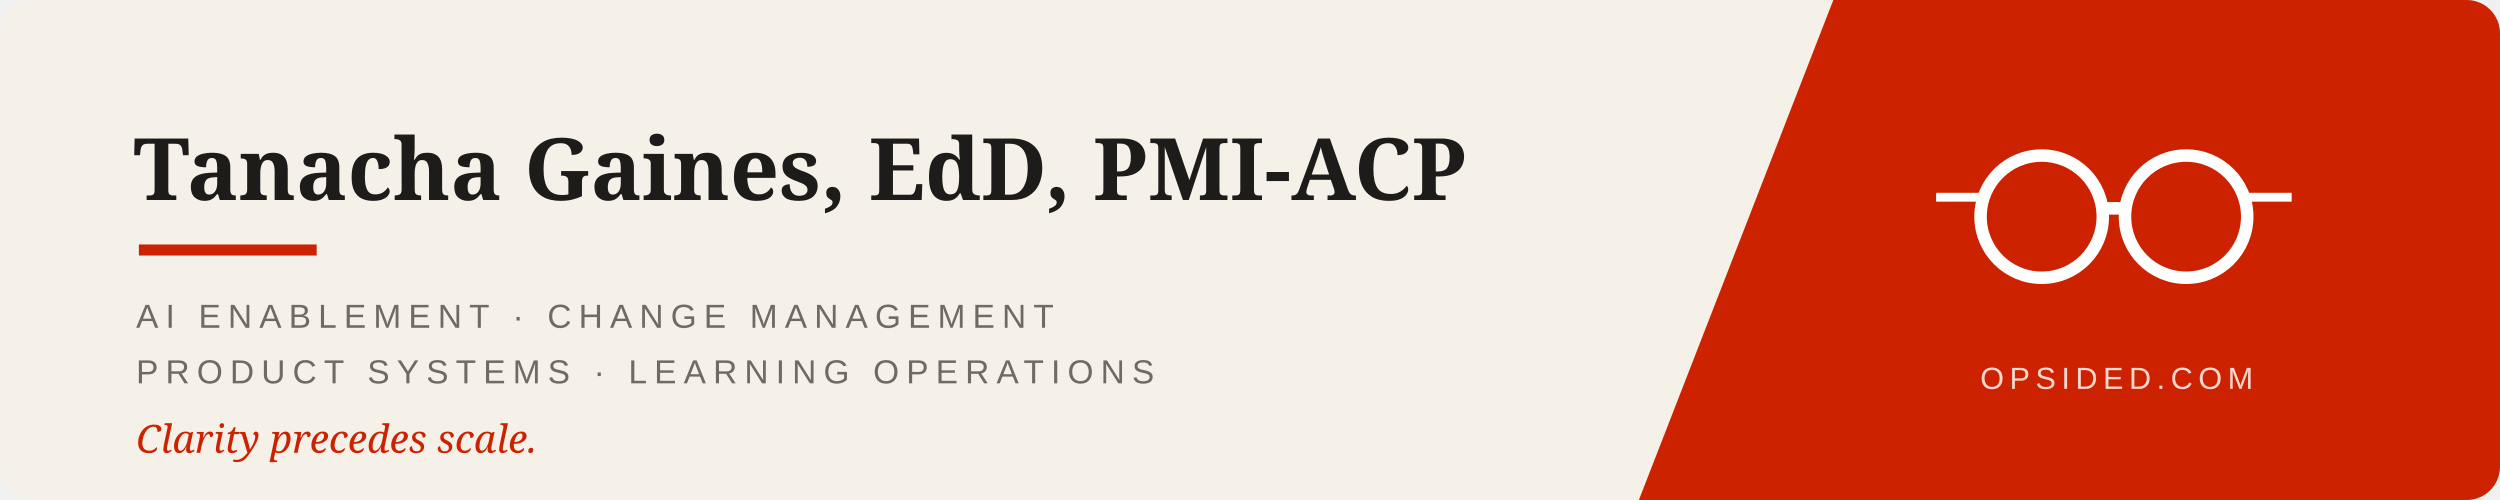
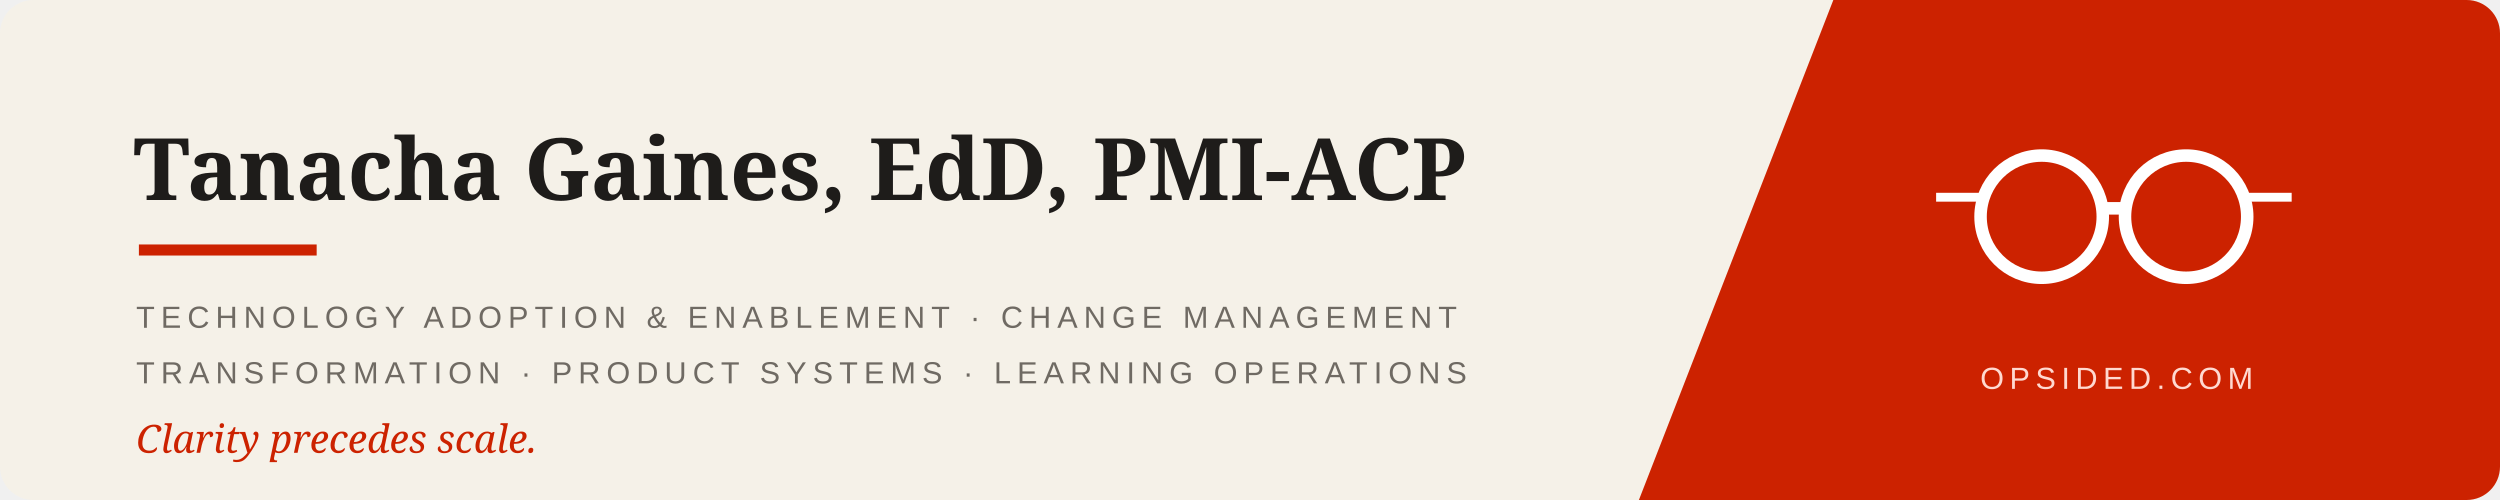
- <svg xmlns="http://www.w3.org/2000/svg" width="900" height="180" viewBox="0 0 900 180" role="img" aria-label="Tanacha Gaines, EdD, PMI-ACP: AI Enablement, Change Management, Product Systems, Learning Operations">
+ <svg xmlns="http://www.w3.org/2000/svg" width="900" height="180" viewBox="0 0 900 180" role="img" aria-label="Tanacha Gaines, EdD, PMI-ACP: Technology Adoption and Enablement, Change Management, Transformation, Product Systems, Learning Operations">
  <defs>
    <clipPath id="rounded">
      <rect width="900" height="180" rx="12" />
    </clipPath>
  </defs>
  <g clip-path="url(#rounded)">
    <rect width="900" height="180" fill="#f5f1e8" />
    <polygon points="660,0 900,0 900,180 590,180" fill="#cc2200" />
    <g transform="translate(735, 78)" stroke="#ffffff" fill="none">
      <circle cx="0" cy="0" r="22" stroke-width="4.5" />
      <circle cx="52" cy="0" r="22" stroke-width="4.5" />
      <line x1="22" y1="-3" x2="30" y2="-3" stroke-width="4.5" />
      <line x1="-22" y1="-7" x2="-38" y2="-7" stroke-width="3.2" />
      <line x1="74" y1="-7" x2="90" y2="-7" stroke-width="3.2" />
    </g>
    <text x="762" y="140" font-family="Arial, sans-serif" font-size="11" fill="#ffd9d0" letter-spacing="2" text-anchor="middle">OPSIDED.COM</text>
    <text x="48" y="72" font-family="Georgia, serif" font-size="31" font-weight="700" fill="#1e1c1a">Tanacha Gaines, EdD, PMI-ACP</text>
    <rect x="50" y="88" width="64" height="4" fill="#cc2200" />
-     <text x="49" y="118" font-family="Arial, sans-serif" font-size="12" fill="#6f6a63" letter-spacing="2.6">AI ENABLEMENT · CHANGE MANAGEMENT</text>
-     <text x="49" y="138" font-family="Arial, sans-serif" font-size="12" fill="#6f6a63" letter-spacing="2.6">PRODUCT SYSTEMS · LEARNING OPERATIONS</text>
+     <text x="49" y="118" font-family="Arial, sans-serif" font-size="11" fill="#6f6a63" letter-spacing="2.2">TECHNOLOGY ADOPTION &amp; ENABLEMENT · CHANGE MANAGEMENT</text>
+     <text x="49" y="138" font-family="Arial, sans-serif" font-size="11" fill="#6f6a63" letter-spacing="2.2">TRANSFORMATION · PRODUCT SYSTEMS · LEARNING OPERATIONS</text>
    <text x="49" y="163" font-family="Georgia, serif" font-size="14" font-style="italic" fill="#cc2200">Clarity precedes scale.</text>
  </g>
</svg>
